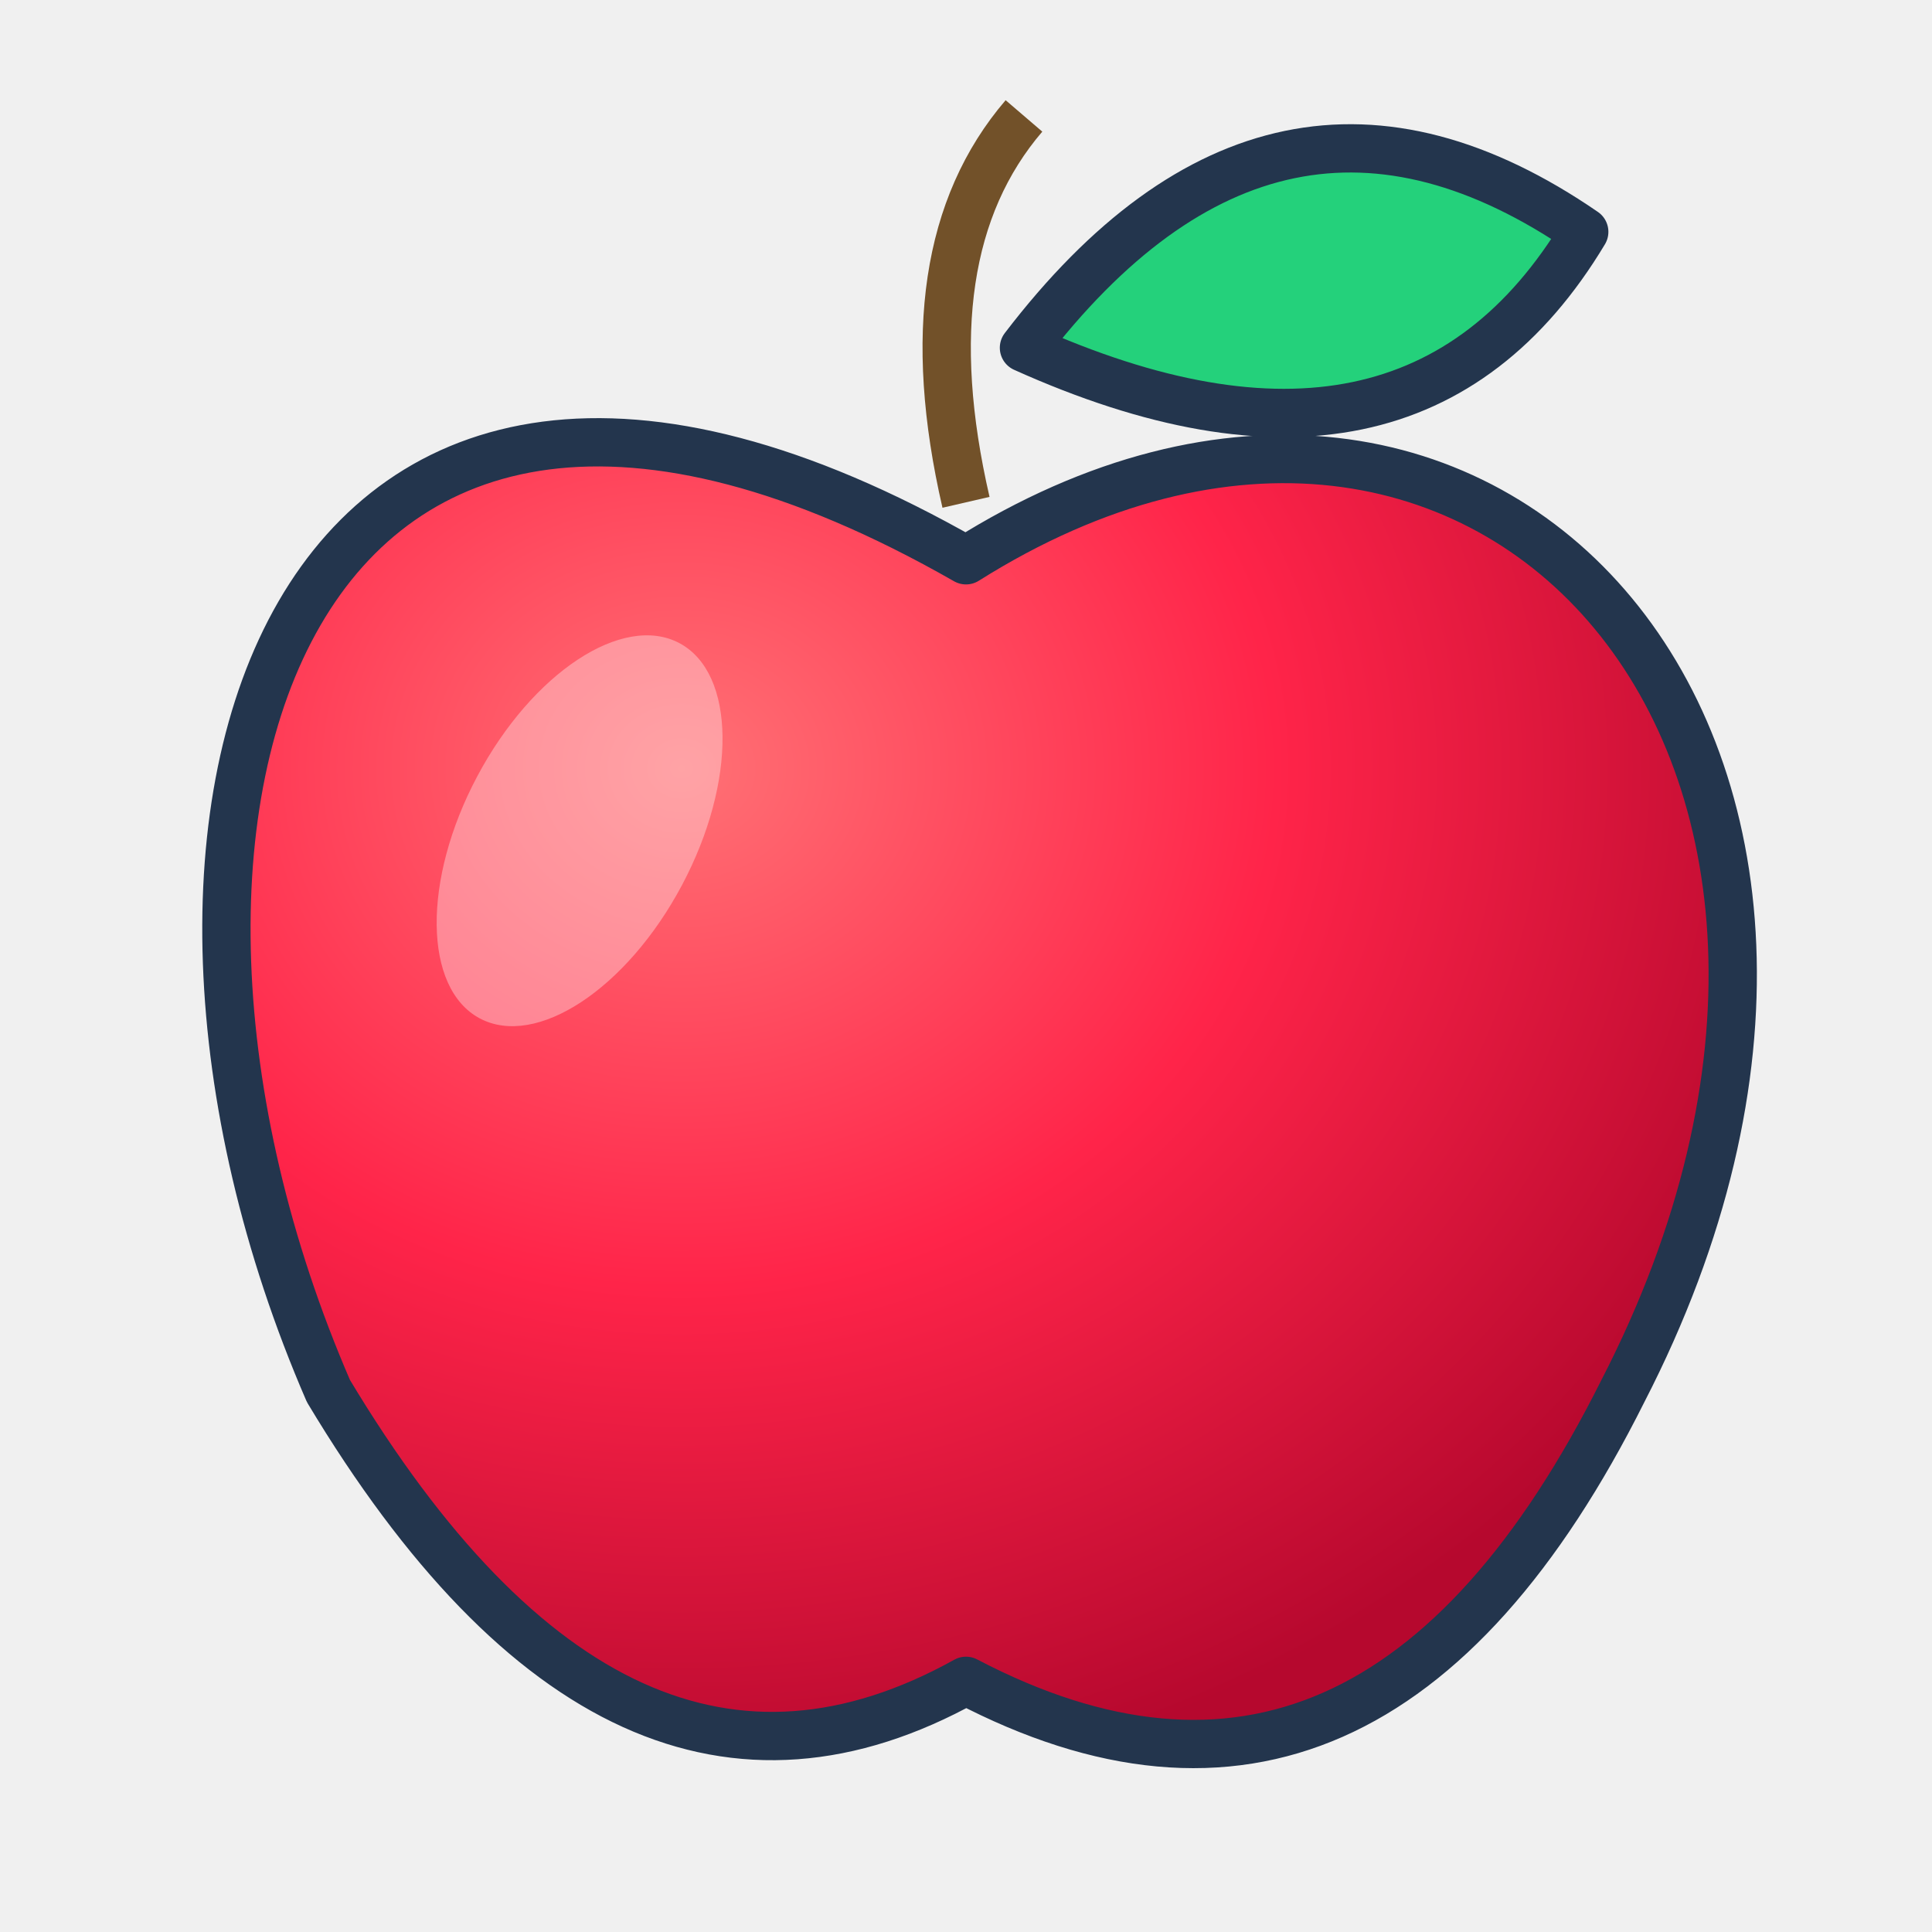
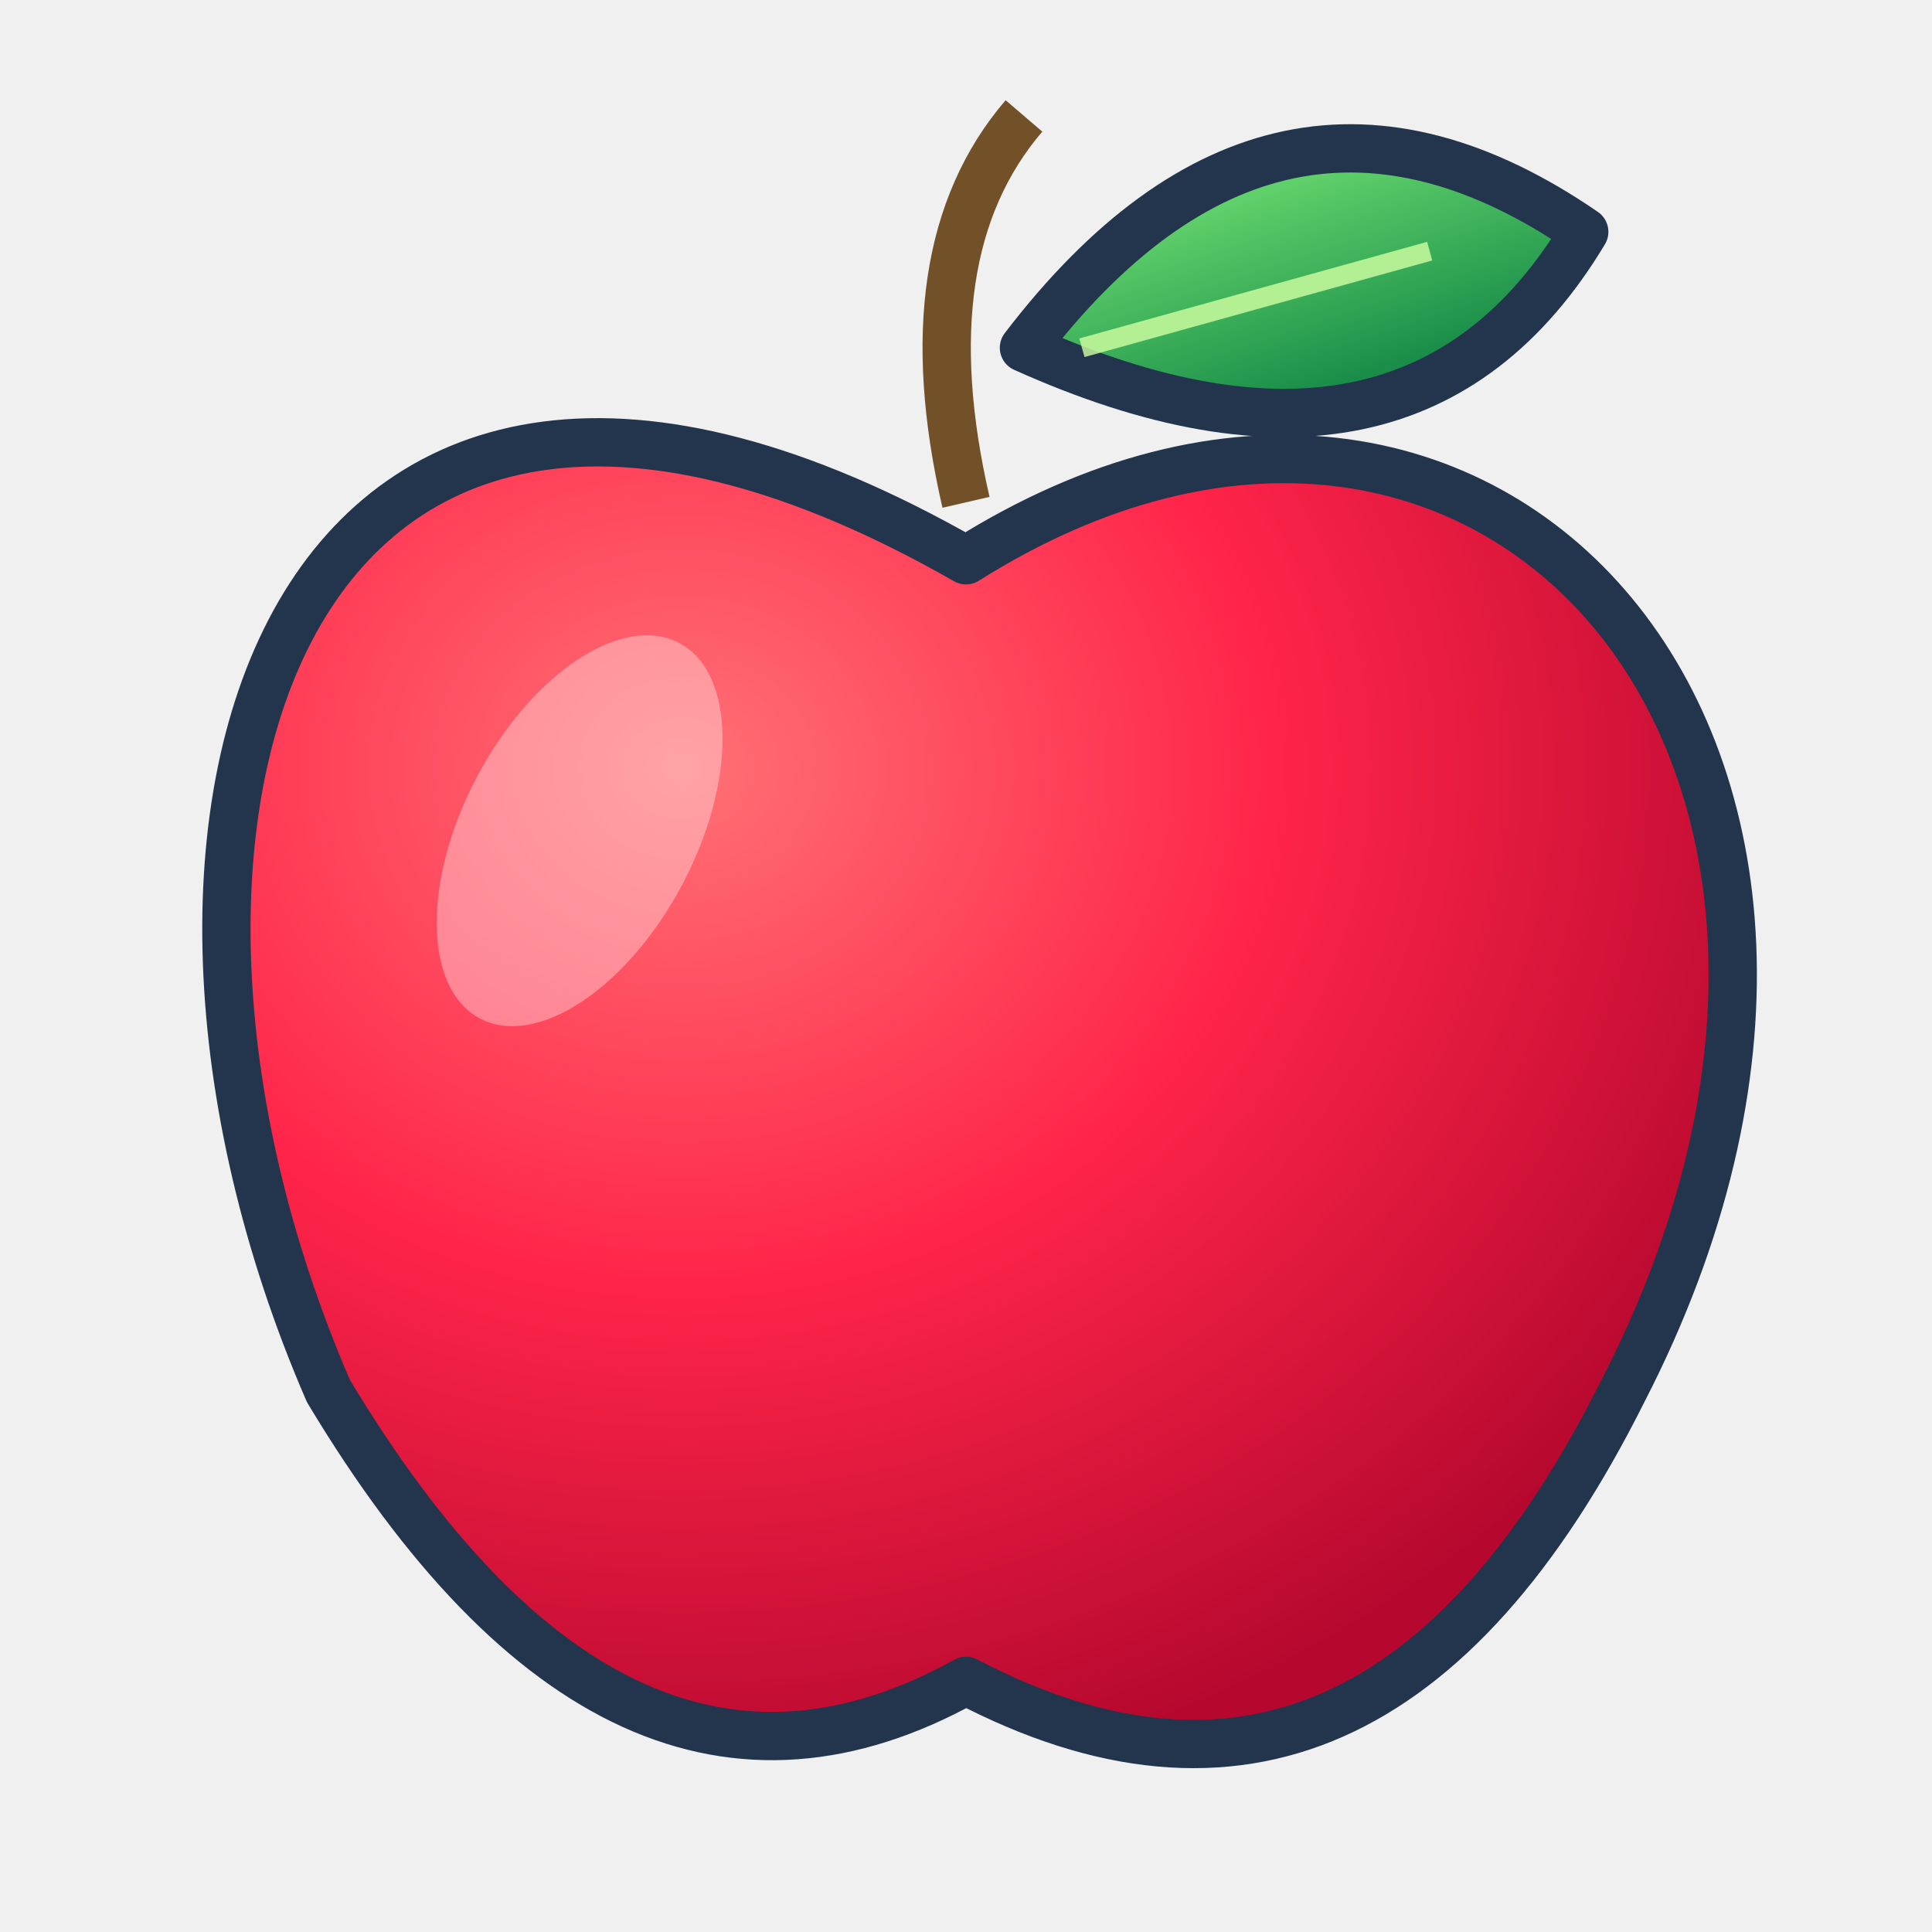
- <svg xmlns="http://www.w3.org/2000/svg" width="100" height="100" viewBox="0 0 100 100">
+ <svg xmlns="http://www.w3.org/2000/svg" width="400" height="400" viewBox="0 0 100 100">
  <defs>
    <radialGradient id="skin" cx="30%" cy="25%" r="80%">
      <stop stop-color="#ff7175" />
      <stop offset=".5" stop-color="#ff2449" />
      <stop offset="1" stop-color="#b6082e" />
    </radialGradient>
+     <linearGradient id="leaf" x2=".7" y2="1">
+       <stop stop-color="#86f57c" />
+       <stop offset="1" stop-color="#087d41" />
+     </linearGradient>
  </defs>
  <g stroke="#23354d" stroke-width="2.5" stroke-linejoin="round">
    <path d="M50 29C15 9 4 42 17 72Q32 97 50 87Q71 98 84 72C101 39 77 12 50 29Z" fill="url(#skin)" />
    <path d="M50 26Q47 13 53 6" fill="none" stroke="#725129" />
-     <path d="M53 18Q66 1 82 12Q73 27 53 18Z" fill="#24d17b" />
+     <path d="M53 18Q66 1 82 12Q73 27 53 18Z" fill="url(#leaf)" />
+     <path d="M56 18L74 13" stroke="#d1ffa1" stroke-width="1" opacity=".8" />
  </g>
  <ellipse cx="30" cy="43" rx="6" ry="11" fill="white" opacity=".35" transform="rotate(28 30 43)" />
</svg>
